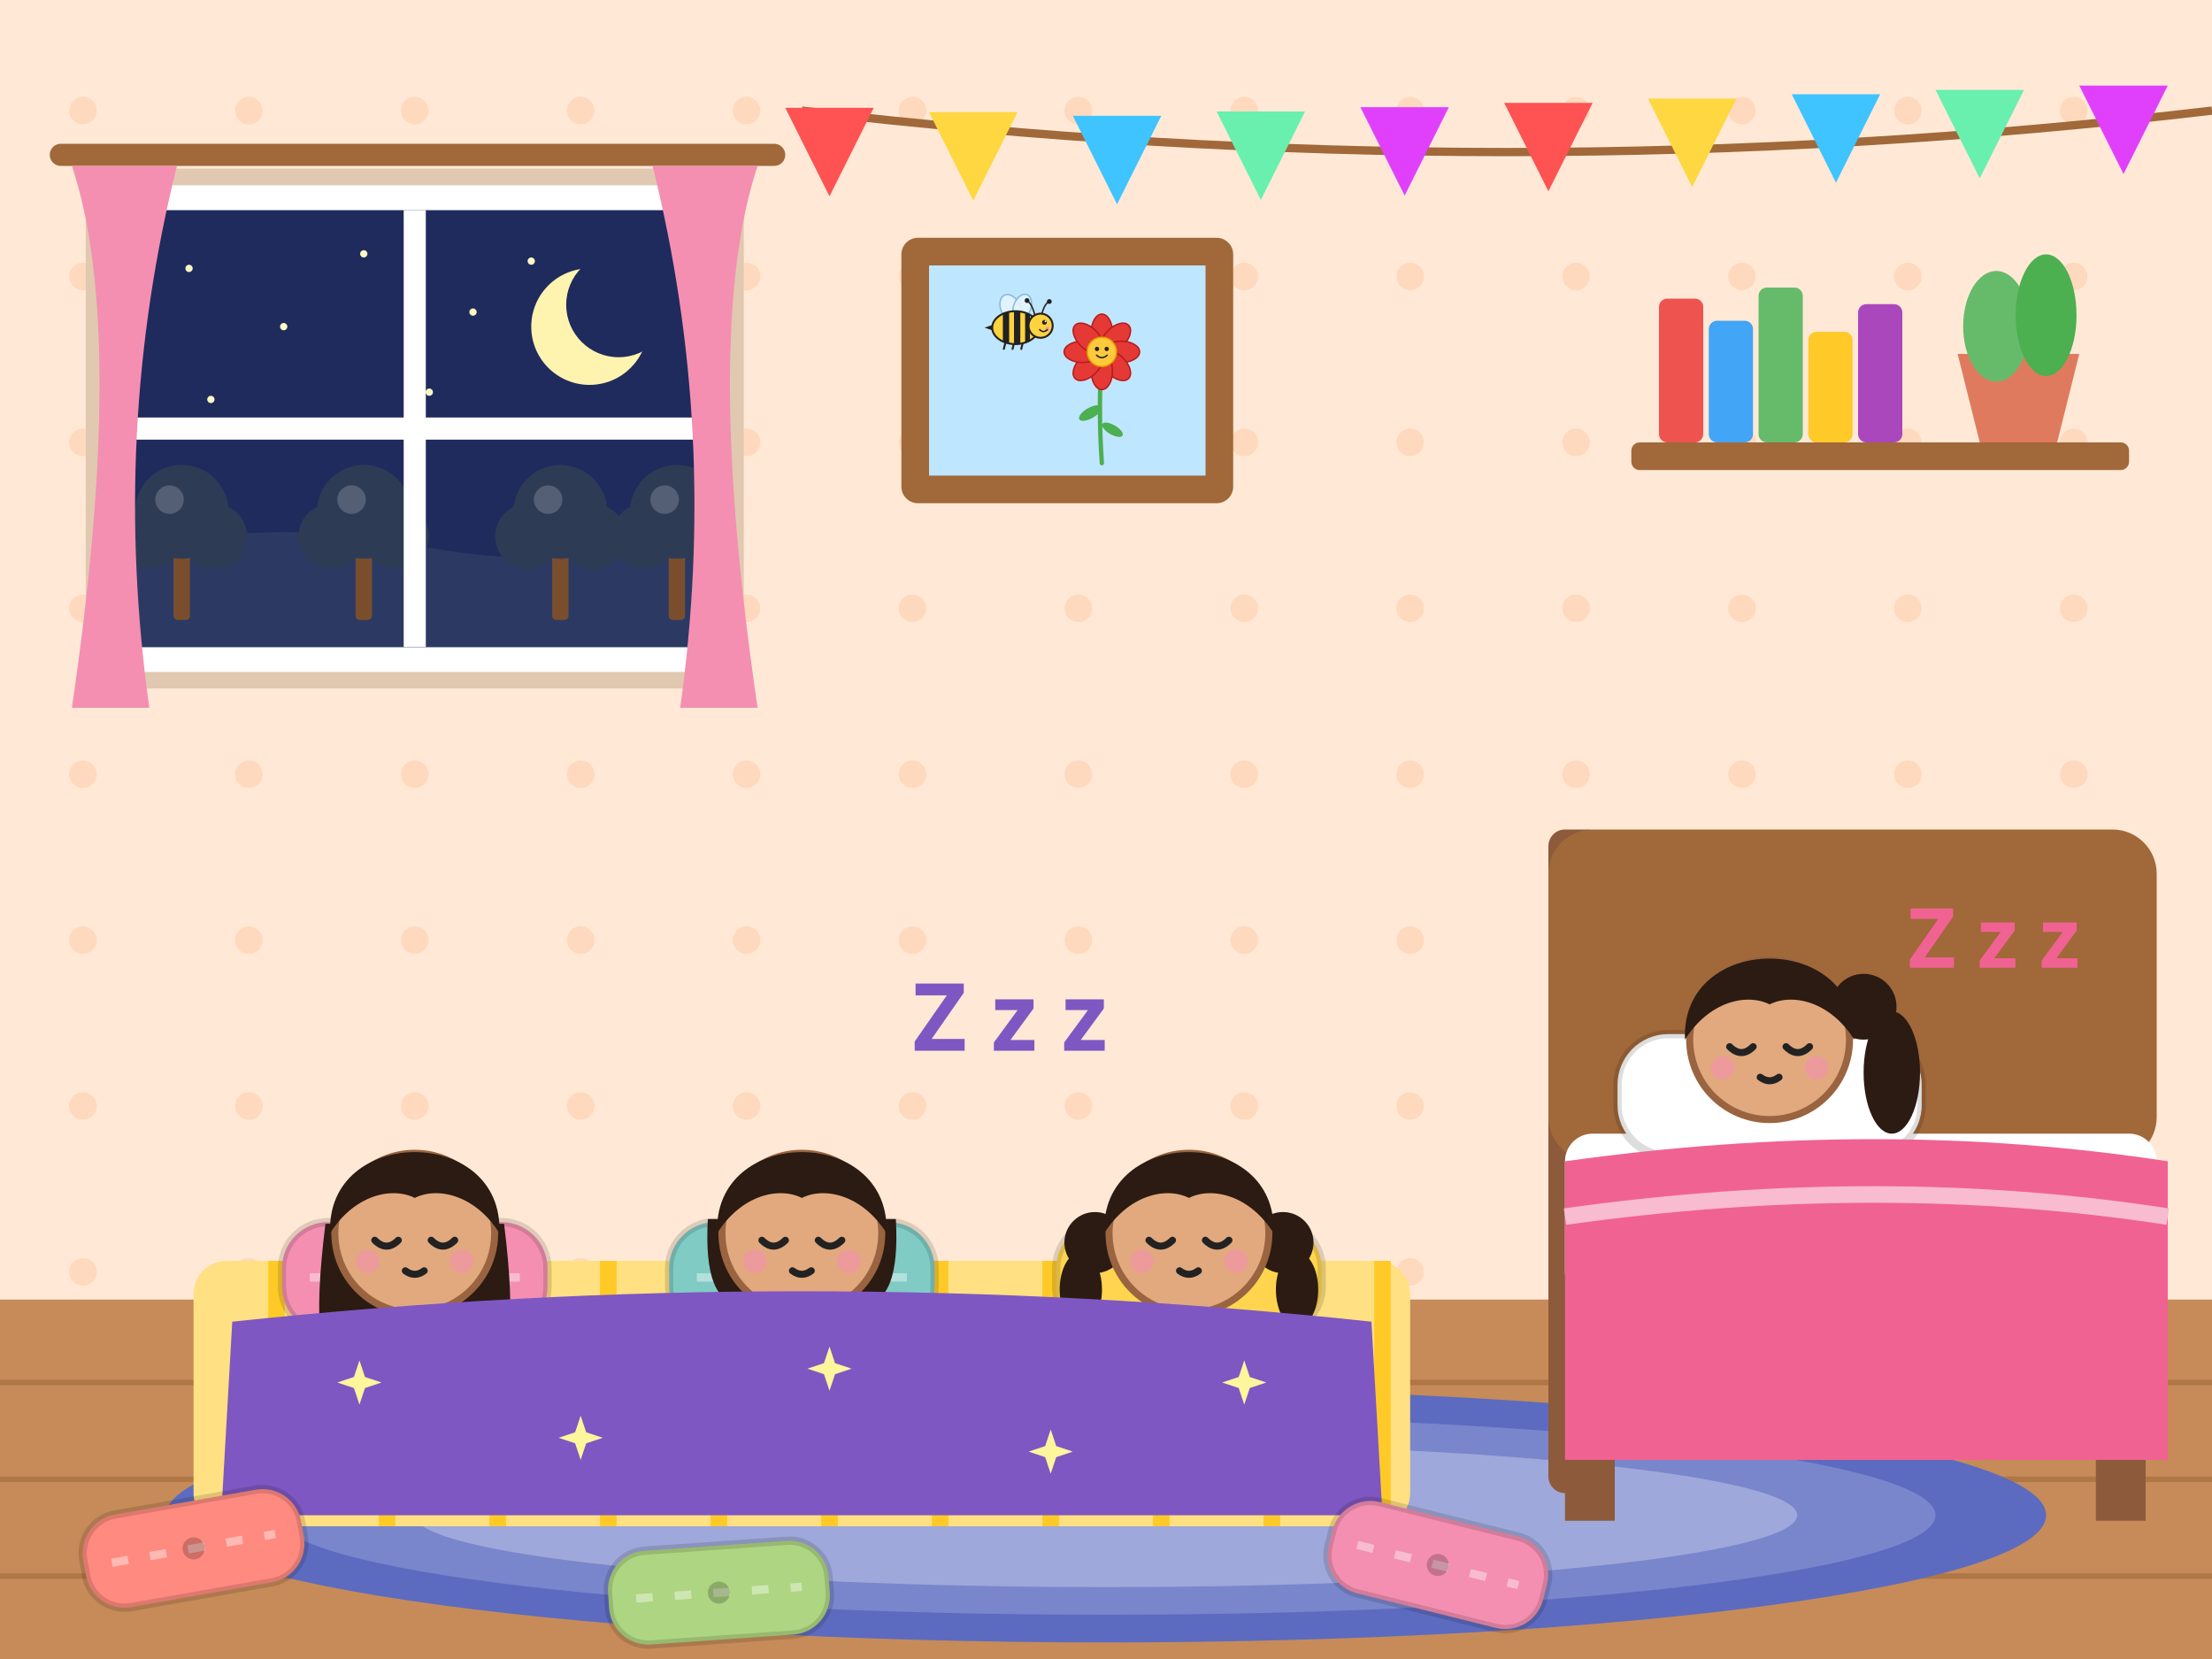
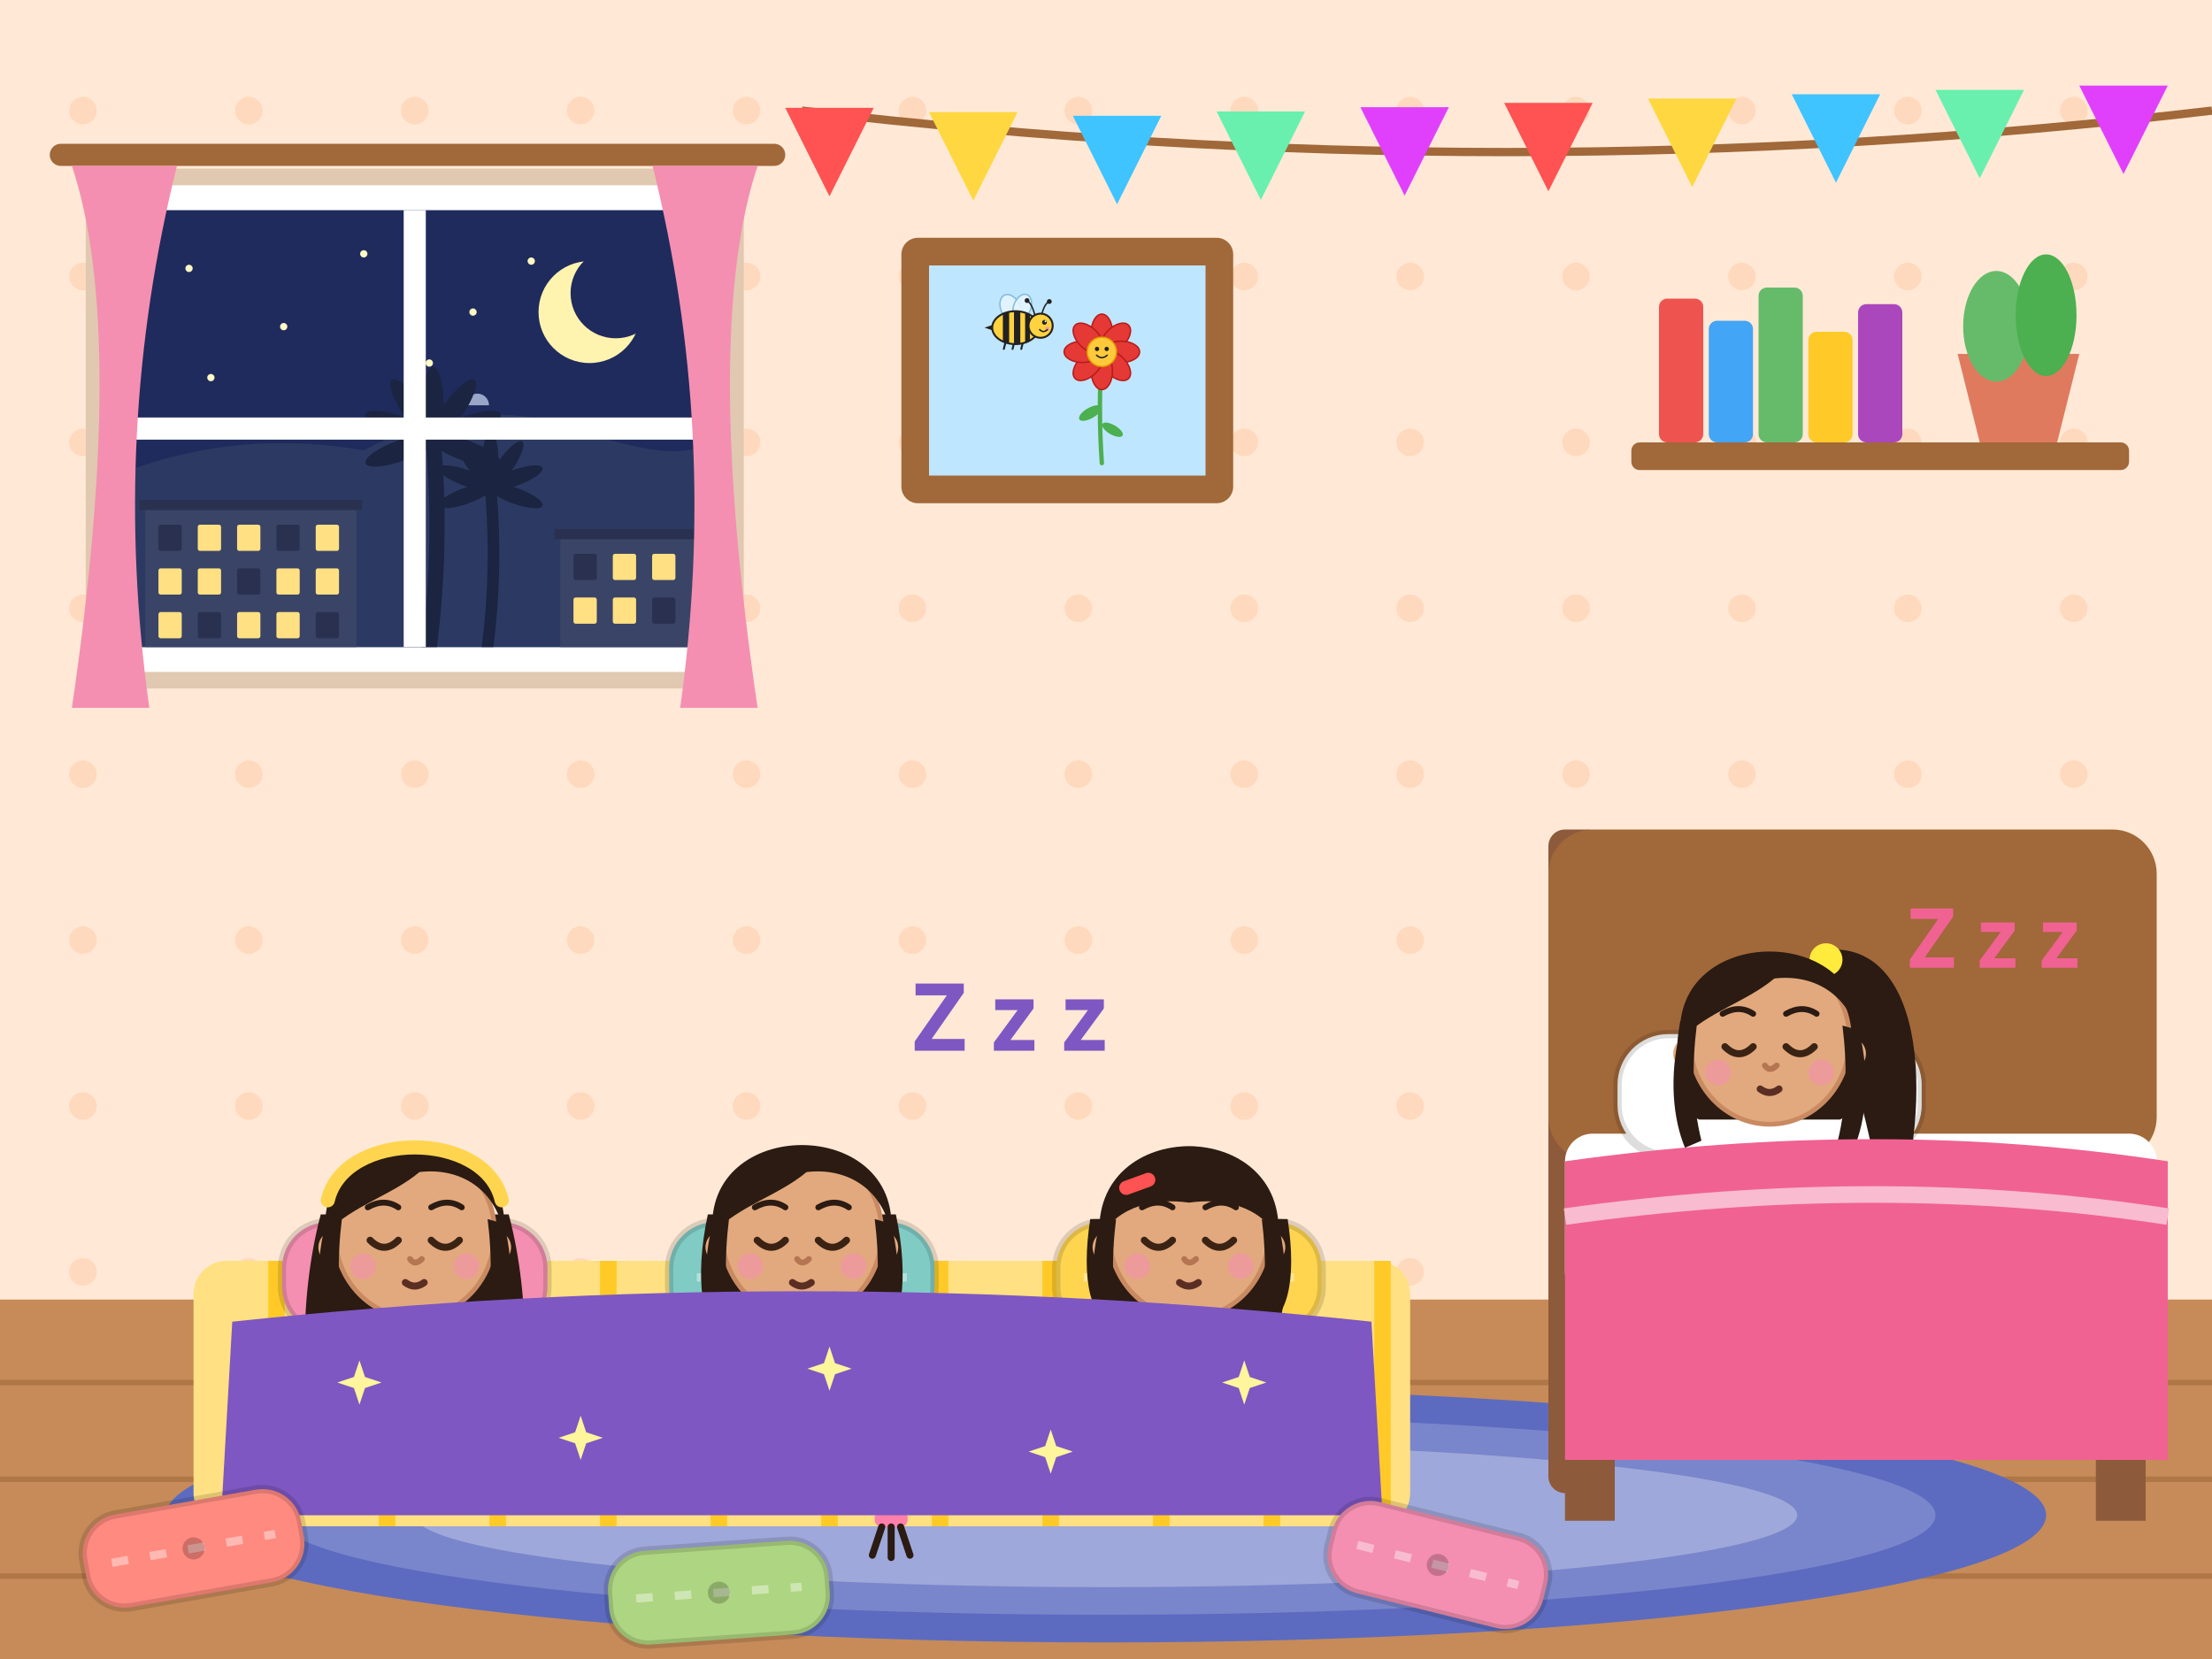
<svg xmlns="http://www.w3.org/2000/svg" viewBox="0 0 800 600">
  <rect width="800" height="600" fill="#FFE9D6" />
  <circle cx="30" cy="40" r="5" fill="#FFD9BD" />
  <circle cx="30" cy="100" r="5" fill="#FFD9BD" />
  <circle cx="30" cy="160" r="5" fill="#FFD9BD" />
  <circle cx="30" cy="220" r="5" fill="#FFD9BD" />
  <circle cx="30" cy="280" r="5" fill="#FFD9BD" />
  <circle cx="30" cy="340" r="5" fill="#FFD9BD" />
  <circle cx="30" cy="400" r="5" fill="#FFD9BD" />
  <circle cx="30" cy="460" r="5" fill="#FFD9BD" />
  <circle cx="90" cy="40" r="5" fill="#FFD9BD" />
  <circle cx="90" cy="100" r="5" fill="#FFD9BD" />
  <circle cx="90" cy="160" r="5" fill="#FFD9BD" />
  <circle cx="90" cy="220" r="5" fill="#FFD9BD" />
  <circle cx="90" cy="280" r="5" fill="#FFD9BD" />
  <circle cx="90" cy="340" r="5" fill="#FFD9BD" />
  <circle cx="90" cy="400" r="5" fill="#FFD9BD" />
  <circle cx="90" cy="460" r="5" fill="#FFD9BD" />
  <circle cx="150" cy="40" r="5" fill="#FFD9BD" />
  <circle cx="150" cy="100" r="5" fill="#FFD9BD" />
  <circle cx="150" cy="160" r="5" fill="#FFD9BD" />
  <circle cx="150" cy="220" r="5" fill="#FFD9BD" />
  <circle cx="150" cy="280" r="5" fill="#FFD9BD" />
  <circle cx="150" cy="340" r="5" fill="#FFD9BD" />
  <circle cx="150" cy="400" r="5" fill="#FFD9BD" />
  <circle cx="150" cy="460" r="5" fill="#FFD9BD" />
  <circle cx="210" cy="40" r="5" fill="#FFD9BD" />
  <circle cx="210" cy="100" r="5" fill="#FFD9BD" />
  <circle cx="210" cy="160" r="5" fill="#FFD9BD" />
  <circle cx="210" cy="220" r="5" fill="#FFD9BD" />
  <circle cx="210" cy="280" r="5" fill="#FFD9BD" />
  <circle cx="210" cy="340" r="5" fill="#FFD9BD" />
  <circle cx="210" cy="400" r="5" fill="#FFD9BD" />
  <circle cx="210" cy="460" r="5" fill="#FFD9BD" />
  <circle cx="270" cy="40" r="5" fill="#FFD9BD" />
  <circle cx="270" cy="100" r="5" fill="#FFD9BD" />
  <circle cx="270" cy="160" r="5" fill="#FFD9BD" />
  <circle cx="270" cy="220" r="5" fill="#FFD9BD" />
  <circle cx="270" cy="280" r="5" fill="#FFD9BD" />
  <circle cx="270" cy="340" r="5" fill="#FFD9BD" />
  <circle cx="270" cy="400" r="5" fill="#FFD9BD" />
  <circle cx="270" cy="460" r="5" fill="#FFD9BD" />
  <circle cx="330" cy="40" r="5" fill="#FFD9BD" />
  <circle cx="330" cy="100" r="5" fill="#FFD9BD" />
  <circle cx="330" cy="160" r="5" fill="#FFD9BD" />
  <circle cx="330" cy="220" r="5" fill="#FFD9BD" />
  <circle cx="330" cy="280" r="5" fill="#FFD9BD" />
  <circle cx="330" cy="340" r="5" fill="#FFD9BD" />
  <circle cx="330" cy="400" r="5" fill="#FFD9BD" />
  <circle cx="330" cy="460" r="5" fill="#FFD9BD" />
  <circle cx="390" cy="40" r="5" fill="#FFD9BD" />
  <circle cx="390" cy="100" r="5" fill="#FFD9BD" />
  <circle cx="390" cy="160" r="5" fill="#FFD9BD" />
  <circle cx="390" cy="220" r="5" fill="#FFD9BD" />
  <circle cx="390" cy="280" r="5" fill="#FFD9BD" />
  <circle cx="390" cy="340" r="5" fill="#FFD9BD" />
  <circle cx="390" cy="400" r="5" fill="#FFD9BD" />
  <circle cx="390" cy="460" r="5" fill="#FFD9BD" />
  <circle cx="450" cy="40" r="5" fill="#FFD9BD" />
  <circle cx="450" cy="100" r="5" fill="#FFD9BD" />
  <circle cx="450" cy="160" r="5" fill="#FFD9BD" />
  <circle cx="450" cy="220" r="5" fill="#FFD9BD" />
  <circle cx="450" cy="280" r="5" fill="#FFD9BD" />
  <circle cx="450" cy="340" r="5" fill="#FFD9BD" />
  <circle cx="450" cy="400" r="5" fill="#FFD9BD" />
  <circle cx="450" cy="460" r="5" fill="#FFD9BD" />
  <circle cx="510" cy="40" r="5" fill="#FFD9BD" />
  <circle cx="510" cy="100" r="5" fill="#FFD9BD" />
  <circle cx="510" cy="160" r="5" fill="#FFD9BD" />
  <circle cx="510" cy="220" r="5" fill="#FFD9BD" />
  <circle cx="510" cy="280" r="5" fill="#FFD9BD" />
  <circle cx="510" cy="340" r="5" fill="#FFD9BD" />
  <circle cx="510" cy="400" r="5" fill="#FFD9BD" />
  <circle cx="510" cy="460" r="5" fill="#FFD9BD" />
  <circle cx="570" cy="40" r="5" fill="#FFD9BD" />
  <circle cx="570" cy="100" r="5" fill="#FFD9BD" />
  <circle cx="570" cy="160" r="5" fill="#FFD9BD" />
  <circle cx="570" cy="220" r="5" fill="#FFD9BD" />
  <circle cx="570" cy="280" r="5" fill="#FFD9BD" />
  <circle cx="570" cy="340" r="5" fill="#FFD9BD" />
  <circle cx="570" cy="400" r="5" fill="#FFD9BD" />
  <circle cx="570" cy="460" r="5" fill="#FFD9BD" />
  <circle cx="630" cy="40" r="5" fill="#FFD9BD" />
  <circle cx="630" cy="100" r="5" fill="#FFD9BD" />
  <circle cx="630" cy="160" r="5" fill="#FFD9BD" />
  <circle cx="630" cy="220" r="5" fill="#FFD9BD" />
  <circle cx="630" cy="280" r="5" fill="#FFD9BD" />
  <circle cx="630" cy="340" r="5" fill="#FFD9BD" />
  <circle cx="630" cy="400" r="5" fill="#FFD9BD" />
  <circle cx="630" cy="460" r="5" fill="#FFD9BD" />
  <circle cx="690" cy="40" r="5" fill="#FFD9BD" />
  <circle cx="690" cy="100" r="5" fill="#FFD9BD" />
  <circle cx="690" cy="160" r="5" fill="#FFD9BD" />
  <circle cx="690" cy="220" r="5" fill="#FFD9BD" />
  <circle cx="690" cy="280" r="5" fill="#FFD9BD" />
  <circle cx="690" cy="340" r="5" fill="#FFD9BD" />
  <circle cx="690" cy="400" r="5" fill="#FFD9BD" />
  <circle cx="690" cy="460" r="5" fill="#FFD9BD" />
  <circle cx="750" cy="40" r="5" fill="#FFD9BD" />
  <circle cx="750" cy="100" r="5" fill="#FFD9BD" />
  <circle cx="750" cy="160" r="5" fill="#FFD9BD" />
  <circle cx="750" cy="220" r="5" fill="#FFD9BD" />
  <circle cx="750" cy="280" r="5" fill="#FFD9BD" />
  <circle cx="750" cy="340" r="5" fill="#FFD9BD" />
  <circle cx="750" cy="400" r="5" fill="#FFD9BD" />
  <circle cx="750" cy="460" r="5" fill="#FFD9BD" />
  <rect x="34" y="64" width="232" height="182" rx="8" fill="#fff" stroke="#E0C9B0" stroke-width="6" />
  <svg x="46" y="76" width="208" height="158" viewBox="0 0 800 600" preserveAspectRatio="xMidYMid slice">
    <rect width="800" height="600" fill="#1F2B5C" />
    <circle cx="90" cy="80" r="5" fill="#FFF9C4" />
    <circle cx="220" cy="160" r="5" fill="#FFF9C4" />
    <circle cx="330" cy="60" r="5" fill="#FFF9C4" />
    <circle cx="480" cy="140" r="5" fill="#FFF9C4" />
-     <circle cx="120" cy="260" r="5" fill="#FFF9C4" />
-     <circle cx="420" cy="250" r="5" fill="#FFF9C4" />
+     <circle cx="120" cy="230" r="5" fill="#FFF9C4" />
+     <circle cx="420" cy="210" r="5" fill="#FFF9C4" />
    <circle cx="560" cy="70" r="5" fill="#FFF9C4" />
-     <circle cx="640" cy="160" r="80" fill="#FFF3B0" />
-     <circle cx="680" cy="130" r="72" fill="#1F2B5C" />
-     <path d="M0 470 Q200 420 400 460 T800 450 V600 H0Z" fill="#2C3A63" />
-     <g transform="translate(80 560) scale(1.4)">
-       <rect x="-8" y="-72" width="16" height="74" rx="4" fill="#7A4E2D" />
-       <circle cx="0" cy="-104" r="46" fill="#2E3B55" />
-       <circle cx="-32" cy="-80" r="32" fill="#2E3B55" />
-       <circle cx="32" cy="-80" r="32" fill="#2E3B55" />
-       <circle cx="-12" cy="-116" r="14" fill="#fff" opacity=".18" />
-     </g>
-     <g transform="translate(330 560) scale(1.4)">
-       <rect x="-8" y="-72" width="16" height="74" rx="4" fill="#7A4E2D" />
-       <circle cx="0" cy="-104" r="46" fill="#2E3B55" />
-       <circle cx="-32" cy="-80" r="32" fill="#2E3B55" />
-       <circle cx="32" cy="-80" r="32" fill="#2E3B55" />
-       <circle cx="-12" cy="-116" r="14" fill="#fff" opacity=".18" />
-     </g>
-     <g transform="translate(600 560) scale(1.4)">
-       <rect x="-8" y="-72" width="16" height="74" rx="4" fill="#7A4E2D" />
-       <circle cx="0" cy="-104" r="46" fill="#2E3B55" />
-       <circle cx="-32" cy="-80" r="32" fill="#2E3B55" />
-       <circle cx="32" cy="-80" r="32" fill="#2E3B55" />
-       <circle cx="-12" cy="-116" r="14" fill="#fff" opacity=".18" />
-     </g>
-     <g transform="translate(760 560) scale(1.4)">
-       <rect x="-8" y="-72" width="16" height="74" rx="4" fill="#7A4E2D" />
-       <circle cx="0" cy="-104" r="46" fill="#2E3B55" />
-       <circle cx="-32" cy="-80" r="32" fill="#2E3B55" />
-       <circle cx="32" cy="-80" r="32" fill="#2E3B55" />
-       <circle cx="-12" cy="-116" r="14" fill="#fff" opacity=".18" />
+     <circle cx="640" cy="140" r="70" fill="#FFF3B0" />
+     <circle cx="676" cy="114" r="62" fill="#1F2B5C" />
+     <path d="M0 360 Q160 300 330 330 Q480 250 620 300 T800 320 V600 H0Z" fill="#2C3A63" />
+     <path d="M470 268 a16 16 0 0 1 32 0Z" fill="#9AA6C8" />
+     <rect x="30" y="410" width="290" height="190" fill="#3A4466" />
+     <rect x="22" y="398" width="306" height="14" fill="#2A3150" />
+     <rect x="48" y="432" width="32" height="36" rx="3" fill="#2A3150" />
+     <rect x="102" y="432" width="32" height="36" rx="3" fill="#FFE082" />
+     <rect x="156" y="432" width="32" height="36" rx="3" fill="#FFE082" />
+     <rect x="210" y="432" width="32" height="36" rx="3" fill="#2A3150" />
+     <rect x="264" y="432" width="32" height="36" rx="3" fill="#FFE082" />
+     <rect x="48" y="492" width="32" height="36" rx="3" fill="#FFE082" />
+     <rect x="102" y="492" width="32" height="36" rx="3" fill="#FFE082" />
+     <rect x="156" y="492" width="32" height="36" rx="3" fill="#2A3150" />
+     <rect x="210" y="492" width="32" height="36" rx="3" fill="#FFE082" />
+     <rect x="264" y="492" width="32" height="36" rx="3" fill="#FFE082" />
+     <rect x="48" y="552" width="32" height="36" rx="3" fill="#FFE082" />
+     <rect x="102" y="552" width="32" height="36" rx="3" fill="#2A3150" />
+     <rect x="156" y="552" width="32" height="36" rx="3" fill="#FFE082" />
+     <rect x="210" y="552" width="32" height="36" rx="3" fill="#FFE082" />
+     <rect x="264" y="552" width="32" height="36" rx="3" fill="#2A3150" />
+     <rect x="600" y="450" width="200" height="150" fill="#3A4466" />
+     <rect x="592" y="438" width="216" height="14" fill="#2A3150" />
+     <rect x="618" y="472" width="32" height="36" rx="3" fill="#2A3150" />
+     <rect x="672" y="472" width="32" height="36" rx="3" fill="#FFE082" />
+     <rect x="726" y="472" width="32" height="36" rx="3" fill="#FFE082" />
+     <rect x="618" y="532" width="32" height="36" rx="3" fill="#FFE082" />
+     <rect x="672" y="532" width="32" height="36" rx="3" fill="#FFE082" />
+     <rect x="726" y="532" width="32" height="36" rx="3" fill="#2A3150" />
+     <g transform="translate(420 600) scale(1.3)">
+       <path d="M0 0 Q14 -110 4 -220" fill="none" stroke="#1B2440" stroke-width="16" stroke-linecap="round" />
+       <g transform="translate(4 -220)">
+         <ellipse cx="0" cy="-36" rx="11" ry="40" transform="rotate(-110)" fill="#1B2440" />
+         <ellipse cx="0" cy="-36" rx="11" ry="40" transform="rotate(-70)" fill="#1B2440" />
+         <ellipse cx="0" cy="-36" rx="11" ry="40" transform="rotate(-35)" fill="#1B2440" />
+         <ellipse cx="0" cy="-36" rx="11" ry="40" transform="rotate(0)" fill="#1B2440" />
+         <ellipse cx="0" cy="-36" rx="11" ry="40" transform="rotate(35)" fill="#1B2440" />
+         <ellipse cx="0" cy="-36" rx="11" ry="40" transform="rotate(70)" fill="#1B2440" />
+         <ellipse cx="0" cy="-36" rx="11" ry="40" transform="rotate(110)" fill="#1B2440" />
+       </g>
+     </g>
+     <g transform="translate(500 600) scale(1.0)">
+       <path d="M0 0 Q14 -110 4 -220" fill="none" stroke="#1B2440" stroke-width="16" stroke-linecap="round" />
+       <g transform="translate(4 -220)">
+         <ellipse cx="0" cy="-36" rx="11" ry="40" transform="rotate(-110)" fill="#1B2440" />
+         <ellipse cx="0" cy="-36" rx="11" ry="40" transform="rotate(-70)" fill="#1B2440" />
+         <ellipse cx="0" cy="-36" rx="11" ry="40" transform="rotate(-35)" fill="#1B2440" />
+         <ellipse cx="0" cy="-36" rx="11" ry="40" transform="rotate(0)" fill="#1B2440" />
+         <ellipse cx="0" cy="-36" rx="11" ry="40" transform="rotate(35)" fill="#1B2440" />
+         <ellipse cx="0" cy="-36" rx="11" ry="40" transform="rotate(70)" fill="#1B2440" />
+         <ellipse cx="0" cy="-36" rx="11" ry="40" transform="rotate(110)" fill="#1B2440" />
+       </g>
    </g>
  </svg>
  <path d="M150 76 V234 M46 155 H254" stroke="#fff" stroke-width="8" />
  <path d="M22 56 H280" stroke="#A1683A" stroke-width="8" stroke-linecap="round" />
  <path d="M26 60 q20 60 0 196 h28 q-14 -100 10 -196Z" fill="#F48FB1" />
  <path d="M274 60 q-20 60 0 196 h-28 q14 -100 -10 -196Z" fill="#F48FB1" />
  <path d="M290 40 Q545 70 800 40" fill="none" stroke="#A1683A" stroke-width="3" />
  <polygon points="284,39.0 316,39.0 300,71.0" fill="#FF5252" />
  <polygon points="336,40.56 368,40.56 352,72.56" fill="#FFD740" />
  <polygon points="388,41.88 420,41.88 404,73.88" fill="#40C4FF" />
  <polygon points="440,40.32 472,40.32 456,72.32" fill="#69F0AE" />
  <polygon points="492,38.76 524,38.76 508,70.76" fill="#E040FB" />
  <polygon points="544,37.2 576,37.2 560,69.2" fill="#FF5252" />
  <polygon points="596,35.64 628,35.64 612,67.64" fill="#FFD740" />
  <polygon points="648,34.08 680,34.08 664,66.08" fill="#40C4FF" />
  <polygon points="700,32.52 732,32.52 716,64.52" fill="#69F0AE" />
  <polygon points="752,30.96 784,30.96 768,62.96" fill="#E040FB" />
  <rect x="326" y="86" width="120" height="96" rx="6" fill="#A1683A" />
  <rect x="336" y="96" width="100" height="76" fill="#BFE6FF" />
  <g transform="translate(336 96) scale(0.125)">
    <g transform="translate(500 250) scale(1.4)">
      <path d="M0 0 Q-8 115.0 0 230" fill="none" stroke="#4CAF50" stroke-width="9" stroke-linecap="round" />
      <ellipse cx="-24" cy="126.5" rx="26" ry="11" transform="rotate(-30 -24 126.5)" fill="#4CAF50" />
      <ellipse cx="22" cy="161.0" rx="24" ry="10" transform="rotate(30 22 161.0)" fill="#4CAF50" />
      <ellipse cx="0" cy="-40" rx="22" ry="38" transform="rotate(0)" fill="#E53935" stroke="#B71C1C" stroke-width="3" />
      <ellipse cx="0" cy="-40" rx="22" ry="38" transform="rotate(45)" fill="#E53935" stroke="#B71C1C" stroke-width="3" />
      <ellipse cx="0" cy="-40" rx="22" ry="38" transform="rotate(90)" fill="#E53935" stroke="#B71C1C" stroke-width="3" />
      <ellipse cx="0" cy="-40" rx="22" ry="38" transform="rotate(135)" fill="#E53935" stroke="#B71C1C" stroke-width="3" />
      <ellipse cx="0" cy="-40" rx="22" ry="38" transform="rotate(180)" fill="#E53935" stroke="#B71C1C" stroke-width="3" />
      <ellipse cx="0" cy="-40" rx="22" ry="38" transform="rotate(225)" fill="#E53935" stroke="#B71C1C" stroke-width="3" />
      <ellipse cx="0" cy="-40" rx="22" ry="38" transform="rotate(270)" fill="#E53935" stroke="#B71C1C" stroke-width="3" />
      <ellipse cx="0" cy="-40" rx="22" ry="38" transform="rotate(315)" fill="#E53935" stroke="#B71C1C" stroke-width="3" />
      <circle cx="0" cy="0" r="30" fill="#FFC93C" stroke="#E0A800" stroke-width="3" />
      <circle cx="-10" cy="-6" r="4.5" fill="#222" />
      <circle cx="10" cy="-6" r="4.5" fill="#222" />
      <path d="M-11 7 Q0 17 11 7" fill="none" stroke="#222" stroke-width="3" stroke-linecap="round" />
    </g>
    <g transform="translate(250 180) scale(1.4 1.4)">
      <defs>
        <clipPath id="beebody25">
          <ellipse cx="0" cy="0" rx="48" ry="34" />
        </clipPath>
      </defs>
      <ellipse cx="-10" cy="-40" rx="20" ry="30" transform="rotate(-25 -10 -40)" fill="#E3F4FF" opacity=".9" stroke="#7FB7D9" stroke-width="3" />
      <ellipse cx="14" cy="-42" rx="18" ry="28" transform="rotate(20 14 -42)" fill="#E3F4FF" opacity=".9" stroke="#7FB7D9" stroke-width="3" />
      <path d="M-20 28 L-24 44" stroke="#222" stroke-width="4" stroke-linecap="round" />
      <path d="M-2 28 L-6 44" stroke="#222" stroke-width="4" stroke-linecap="round" />
      <path d="M16 28 L12 44" stroke="#222" stroke-width="4" stroke-linecap="round" />
      <polygon points="-46,-6 -64,0 -46,6" fill="#222" />
      <ellipse cx="0" cy="0" rx="48" ry="34" fill="#FFD23F" />
      <g clip-path="url(#beebody25)">
        <rect x="-26" y="-40" width="13" height="80" fill="#222" />
        <rect x="-3" y="-40" width="13" height="80" fill="#222" />
        <rect x="20" y="-40" width="10" height="80" fill="#222" />
      </g>
      <ellipse cx="0" cy="0" rx="48" ry="34" fill="none" stroke="#222" stroke-width="4" />
      <path d="M40 -26 Q34 -50 24 -56" fill="none" stroke="#222" stroke-width="3" />
      <circle cx="24" cy="-56" r="5" fill="#222" />
      <path d="M54 -26 Q60 -50 70 -54" fill="none" stroke="#222" stroke-width="3" />
      <circle cx="70" cy="-54" r="5" fill="#222" />
      <circle cx="52" cy="-4" r="25" fill="#FFD23F" stroke="#222" stroke-width="4" />
      <circle cx="60" cy="-11" r="5" fill="#222" />
      <circle cx="62" cy="-13" r="1.8" fill="#fff" />
      <circle cx="66" cy="2" r="5" fill="#FF9AA8" opacity=".8" />
      <path d="M50 4 Q58 12 66 4" fill="none" stroke="#222" stroke-width="3" stroke-linecap="round" />
    </g>
  </g>
  <rect x="590" y="160" width="180" height="10" rx="3" fill="#A1683A" />
  <rect x="600" y="108" width="16" height="52" rx="3" fill="#EF5350" />
  <rect x="618" y="116" width="16" height="44" rx="3" fill="#42A5F5" />
  <rect x="636" y="104" width="16" height="56" rx="3" fill="#66BB6A" />
  <rect x="654" y="120" width="16" height="40" rx="3" fill="#FFCA28" />
  <rect x="672" y="110" width="16" height="50" rx="3" fill="#AB47BC" />
  <path d="M716 160 L708 128 H752 L744 160Z" fill="#E07A5F" />
  <ellipse cx="722" cy="118" rx="12" ry="20" fill="#66BB6A" />
  <ellipse cx="740" cy="114" rx="11" ry="22" fill="#4CAF50" />
  <rect y="470" width="800" height="130" fill="#C68B59" />
  <path d="M0 500 H800" stroke="#B07746" stroke-width="2" />
  <path d="M0 535 H800" stroke="#B07746" stroke-width="2" />
  <path d="M0 570 H800" stroke="#B07746" stroke-width="2" />
  <ellipse cx="400" cy="548" rx="340" ry="46" fill="#5C6BC0" />
  <ellipse cx="400" cy="548" rx="300" ry="36" fill="#7986CB" />
  <ellipse cx="400" cy="548" rx="250" ry="26" fill="#9FA8DA" />
  <rect x="70" y="456" width="440" height="96" rx="12" fill="#FFE082" />
  <path d="M100 456 V552" stroke="#FFCA28" stroke-width="6" />
  <path d="M140 456 V552" stroke="#FFCA28" stroke-width="6" />
  <path d="M180 456 V552" stroke="#FFCA28" stroke-width="6" />
  <path d="M220 456 V552" stroke="#FFCA28" stroke-width="6" />
  <path d="M260 456 V552" stroke="#FFCA28" stroke-width="6" />
  <path d="M300 456 V552" stroke="#FFCA28" stroke-width="6" />
  <path d="M340 456 V552" stroke="#FFCA28" stroke-width="6" />
  <path d="M380 456 V552" stroke="#FFCA28" stroke-width="6" />
  <path d="M420 456 V552" stroke="#FFCA28" stroke-width="6" />
  <path d="M460 456 V552" stroke="#FFCA28" stroke-width="6" />
  <path d="M500 456 V552" stroke="#FFCA28" stroke-width="6" />
  <g transform="translate(150 462) rotate(0)">
    <rect x="-48.0" y="-20.0" width="96" height="40" rx="16.667" fill="#F48FB1" stroke="#00000022" stroke-width="3" />
    <path d="M-38.0 0 H38.0" stroke="#ffffff66" stroke-width="3" stroke-dasharray="6 8" />
    <circle r="4" fill="#00000033" />
  </g>
  <g transform="translate(290 462) rotate(0)">
    <rect x="-48.0" y="-20.0" width="96" height="40" rx="16.667" fill="#80CBC4" stroke="#00000022" stroke-width="3" />
    <path d="M-38.0 0 H38.0" stroke="#ffffff66" stroke-width="3" stroke-dasharray="6 8" />
    <circle r="4" fill="#00000033" />
  </g>
  <g transform="translate(430 462) rotate(0)">
    <rect x="-48.0" y="-20.0" width="96" height="40" rx="16.667" fill="#FFD54F" stroke="#00000022" stroke-width="3" />
    <path d="M-38.0 0 H38.0" stroke="#ffffff66" stroke-width="3" stroke-dasharray="6 8" />
    <circle r="4" fill="#00000033" />
  </g>
  <g transform="translate(150 446) scale(0.85)">
    <g fill="#2B1B12">
-       <path d="M-38 -4 Q-46 60 -30 58 L30 58 Q46 60 38 -4Z" />
-     </g>
-     <circle r="34" fill="#E2A97E" stroke="#9A6440" stroke-width="3" />
-     <path d="M-36 0 C-38 -46 38 -46 36 0 C26 -16 10 -20 0 -15 C-10 -20 -26 -16 -36 0Z" fill="#2B1B12" />
-     <path d="M-17 3 q5 5 10 0 M7 3 q5 5 10 0" fill="none" stroke="#222" stroke-width="3" stroke-linecap="round" />
-     <circle cx="-20" cy="12" r="5" fill="#F48FB1" opacity=".6" />
-     <circle cx="20" cy="12" r="5" fill="#F48FB1" opacity=".6" />
-     <path d="M-4 16 Q0 19 4 16" fill="none" stroke="#222" stroke-width="3" stroke-linecap="round" />
+       <path d="M-40 -8 C-50 30 -48 72 -40 94 Q0 102 40 94 C48 72 50 30 40 -8Z" />
+     </g>
+     <circle cx="-34" cy="6" r="7" fill="#E2A97E" />
+     <circle cx="34" cy="6" r="7" fill="#E2A97E" />
+     <ellipse rx="34" ry="36" fill="#E2A97E" stroke="#C98A62" stroke-width="2" />
+     <path d="M-20 -11 q7 -4 13 0 M7 -11 q7 -4 13 0" fill="none" stroke="#2B1B12" stroke-width="2.5" stroke-linecap="round" />
+     <path d="M-19 3 q6 6 12 0 M7 3 q6 6 12 0" fill="none" stroke="#3B2314" stroke-width="3" stroke-linecap="round" />
+     <path d="M-2 11 q2 3 5 0" fill="none" stroke="#B57552" stroke-width="2.5" stroke-linecap="round" />
+     <circle cx="-22" cy="14" r="5.5" fill="#F48FB1" opacity=".55" />
+     <circle cx="22" cy="14" r="5.5" fill="#F48FB1" opacity=".55" />
+     <path d="M-4 21 Q0 24 4 21" fill="none" stroke="#5A2E22" stroke-width="3" stroke-linecap="round" />
+     <g fill="#2B1B12">
+       <path d="M-38 0 C-42 -50 42 -50 38 0 C34 -20 18 -28 2 -26 C-10 -16 -26 -12 -38 0Z" />
+       <path d="M-38 -4 C-43 16 -41 34 -36 46 L-29 43 C-33 27 -33 10 -31 -6Z" />
+       <path d="M38 -4 C43 16 41 34 36 46 L29 43 C33 27 33 10 31 -6Z" />
+     </g>
+     <path d="M-37 -14 C-30 -44 30 -44 37 -14" fill="none" stroke="#FFD54F" stroke-width="6" stroke-linecap="round" />
  </g>
  <g transform="translate(290 446) scale(0.85)">
    <g fill="#2B1B12">
-       <path d="M-40 -6 Q-42 30 -26 30 L26 30 Q42 30 40 -6Z" />
-     </g>
-     <circle r="34" fill="#E2A97E" stroke="#9A6440" stroke-width="3" />
-     <path d="M-36 0 C-38 -46 38 -46 36 0 C26 -16 10 -20 0 -15 C-10 -20 -26 -16 -36 0Z" fill="#2B1B12" />
-     <path d="M-17 3 q5 5 10 0 M7 3 q5 5 10 0" fill="none" stroke="#222" stroke-width="3" stroke-linecap="round" />
-     <circle cx="-20" cy="12" r="5" fill="#F48FB1" opacity=".6" />
-     <circle cx="20" cy="12" r="5" fill="#F48FB1" opacity=".6" />
-     <path d="M-4 16 Q0 19 4 16" fill="none" stroke="#222" stroke-width="3" stroke-linecap="round" />
+       <path d="M-40 -8 C-46 20 -42 40 -34 46 L34 46 C42 40 46 20 40 -8Z" />
+     </g>
+     <circle cx="-34" cy="6" r="7" fill="#E2A97E" />
+     <circle cx="34" cy="6" r="7" fill="#E2A97E" />
+     <ellipse rx="34" ry="36" fill="#E2A97E" stroke="#C98A62" stroke-width="2" />
+     <path d="M-20 -11 q7 -4 13 0 M7 -11 q7 -4 13 0" fill="none" stroke="#2B1B12" stroke-width="2.5" stroke-linecap="round" />
+     <path d="M-19 3 q6 6 12 0 M7 3 q6 6 12 0" fill="none" stroke="#3B2314" stroke-width="3" stroke-linecap="round" />
+     <path d="M-2 11 q2 3 5 0" fill="none" stroke="#B57552" stroke-width="2.5" stroke-linecap="round" />
+     <circle cx="-22" cy="14" r="5.5" fill="#F48FB1" opacity=".55" />
+     <circle cx="22" cy="14" r="5.5" fill="#F48FB1" opacity=".55" />
+     <path d="M-4 21 Q0 24 4 21" fill="none" stroke="#5A2E22" stroke-width="3" stroke-linecap="round" />
+     <g fill="#2B1B12">
+       <path d="M-38 0 C-42 -50 42 -50 38 0 C34 -20 18 -28 2 -26 C-10 -16 -26 -12 -38 0Z" />
+       <path d="M-38 -4 C-43 16 -41 34 -36 46 L-29 43 C-33 27 -33 10 -31 -6Z" />
+       <path d="M38 -4 C43 16 41 34 36 46 L29 43 C33 27 33 10 31 -6Z" />
+     </g>
+     <ellipse cx="30" cy="50" rx="9" ry="10" fill="#2B1B12" />
+     <ellipse cx="32" cy="65" rx="9" ry="10" fill="#2B1B12" />
+     <ellipse cx="34" cy="80" rx="9" ry="10" fill="#2B1B12" />
+     <ellipse cx="36" cy="95" rx="9" ry="10" fill="#2B1B12" />
+     <ellipse cx="38" cy="110" rx="9" ry="10" fill="#2B1B12" />
+     <rect x="31" y="118" width="14" height="7" rx="3" fill="#FF80AB" />
+     <path d="M34 125 l-4 12 M38 125 v13 M42 125 l4 12" stroke="#2B1B12" stroke-width="3" stroke-linecap="round" />
  </g>
  <g transform="translate(430 446) scale(0.85)">
    <g fill="#2B1B12">
-       <circle cx="-40" cy="4" r="13" />
-       <circle cx="40" cy="4" r="13" />
-       <ellipse cx="-46" cy="24" rx="9" ry="16" />
-       <ellipse cx="46" cy="24" rx="9" ry="16" />
-     </g>
-     <circle r="34" fill="#E2A97E" stroke="#9A6440" stroke-width="3" />
-     <path d="M-36 0 C-38 -46 38 -46 36 0 C26 -16 10 -20 0 -15 C-10 -20 -26 -16 -36 0Z" fill="#2B1B12" />
-     <path d="M-17 3 q5 5 10 0 M7 3 q5 5 10 0" fill="none" stroke="#222" stroke-width="3" stroke-linecap="round" />
-     <circle cx="-20" cy="12" r="5" fill="#F48FB1" opacity=".6" />
-     <circle cx="20" cy="12" r="5" fill="#F48FB1" opacity=".6" />
-     <path d="M-4 16 Q0 19 4 16" fill="none" stroke="#222" stroke-width="3" stroke-linecap="round" />
+       <path d="M-42 -6 C-46 20 -42 38 -30 40 L30 40 C42 38 46 20 42 -6Z" />
+     </g>
+     <circle cx="-34" cy="6" r="7" fill="#E2A97E" />
+     <circle cx="34" cy="6" r="7" fill="#E2A97E" />
+     <ellipse rx="34" ry="36" fill="#E2A97E" stroke="#C98A62" stroke-width="2" />
+     <path d="M-20 -11 q7 -4 13 0 M7 -11 q7 -4 13 0" fill="none" stroke="#2B1B12" stroke-width="2.5" stroke-linecap="round" />
+     <path d="M-19 3 q6 6 12 0 M7 3 q6 6 12 0" fill="none" stroke="#3B2314" stroke-width="3" stroke-linecap="round" />
+     <path d="M-2 11 q2 3 5 0" fill="none" stroke="#B57552" stroke-width="2.5" stroke-linecap="round" />
+     <circle cx="-22" cy="14" r="5.5" fill="#F48FB1" opacity=".55" />
+     <circle cx="22" cy="14" r="5.5" fill="#F48FB1" opacity=".55" />
+     <path d="M-4 21 Q0 24 4 21" fill="none" stroke="#5A2E22" stroke-width="3" stroke-linecap="round" />
+     <g fill="#2B1B12">
+       <path d="M-38 2 C-42 -50 42 -50 38 2 C30 -12 14 -15 0 -13 C-14 -15 -30 -12 -38 2Z" />
+       <path d="M-38 -4 C-43 16 -41 34 -36 46 L-29 43 C-33 27 -33 10 -31 -6Z" />
+       <path d="M38 -4 C43 16 41 34 36 46 L29 43 C33 27 33 10 31 -6Z" />
+     </g>
+     <rect x="-30" y="-24" width="16" height="6" rx="3" fill="#FF5252" transform="rotate(-20 -22 -21)" />
  </g>
  <path d="M84 478 Q290 456 496 478 L500 548 H80Z" fill="#7E57C2" />
  <path transform="translate(130 500)" d="M0 -8 L2 -2 L8 0 L2 2 L0 8 L-2 2 L-8 0 L-2 -2Z" fill="#FFF59D" />
  <path transform="translate(210 520)" d="M0 -8 L2 -2 L8 0 L2 2 L0 8 L-2 2 L-8 0 L-2 -2Z" fill="#FFF59D" />
  <path transform="translate(300 495)" d="M0 -8 L2 -2 L8 0 L2 2 L0 8 L-2 2 L-8 0 L-2 -2Z" fill="#FFF59D" />
  <path transform="translate(380 525)" d="M0 -8 L2 -2 L8 0 L2 2 L0 8 L-2 2 L-8 0 L-2 -2Z" fill="#FFF59D" />
  <path transform="translate(450 500)" d="M0 -8 L2 -2 L8 0 L2 2 L0 8 L-2 2 L-8 0 L-2 -2Z" fill="#FFF59D" />
  <g transform="translate(70 560) rotate(-10)">
    <rect x="-40.0" y="-17.0" width="80" height="34" rx="14.167" fill="#FF8A80" stroke="#00000022" stroke-width="3" />
    <path d="M-30.0 0 H30.0" stroke="#ffffff66" stroke-width="3" stroke-dasharray="6 8" />
    <circle r="4" fill="#00000033" />
  </g>
  <g transform="translate(520 566) rotate(14)">
    <rect x="-40.0" y="-17.0" width="80" height="34" rx="14.167" fill="#F48FB1" stroke="#00000022" stroke-width="3" />
    <path d="M-30.0 0 H30.0" stroke="#ffffff66" stroke-width="3" stroke-dasharray="6 8" />
    <circle r="4" fill="#00000033" />
  </g>
  <g transform="translate(260 576) rotate(-4)">
    <rect x="-40.0" y="-17.0" width="80" height="34" rx="14.167" fill="#AED581" stroke="#00000022" stroke-width="3" />
    <path d="M-30.0 0 H30.0" stroke="#ffffff66" stroke-width="3" stroke-dasharray="6 8" />
    <circle r="4" fill="#00000033" />
  </g>
  <rect x="560" y="300" width="20" height="240" rx="6" fill="#8D5A3B" />
  <rect x="560" y="300" width="220" height="120" rx="16" fill="#A1683A" />
  <rect x="566" y="410" width="214" height="60" rx="10" fill="#fff" />
  <rect x="566" y="520" width="18" height="30" fill="#8D5A3B" />
  <rect x="758" y="520" width="18" height="30" fill="#8D5A3B" />
  <g transform="translate(640 396) rotate(0)">
    <rect x="-55.0" y="-22.0" width="110" height="44" rx="18.333" fill="#fff" stroke="#00000022" stroke-width="3" />
    <path d="M-45.0 0 H45.0" stroke="#ffffff66" stroke-width="3" stroke-dasharray="6 8" />
    <circle r="4" fill="#00000033" />
  </g>
  <g transform="translate(640 376) scale(0.85)">
    <g fill="#2B1B12">
-       <circle cx="40" cy="-14" r="14" />
-       <ellipse cx="52" cy="14" rx="12" ry="26" />
-     </g>
-     <circle r="34" fill="#E2A97E" stroke="#9A6440" stroke-width="3" />
-     <path d="M-36 0 C-38 -46 38 -46 36 0 C26 -16 10 -20 0 -15 C-10 -20 -26 -16 -36 0Z" fill="#2B1B12" />
-     <path d="M-17 3 q5 5 10 0 M7 3 q5 5 10 0" fill="none" stroke="#222" stroke-width="3" stroke-linecap="round" />
-     <circle cx="-20" cy="12" r="5" fill="#F48FB1" opacity=".6" />
-     <circle cx="20" cy="12" r="5" fill="#F48FB1" opacity=".6" />
-     <path d="M-4 16 Q0 19 4 16" fill="none" stroke="#222" stroke-width="3" stroke-linecap="round" />
+       <path d="M-38 -8 C-42 14 -38 30 -30 34 L30 34 C38 30 42 14 38 -8Z" />
+       <path d="M22 -38 C64 -44 72 20 52 84 C44 60 42 12 18 -18Z" />
+     </g>
+     <circle cx="24" cy="-34" r="7" fill="#FFEB3B" />
+     <circle cx="-34" cy="6" r="7" fill="#E2A97E" />
+     <circle cx="34" cy="6" r="7" fill="#E2A97E" />
+     <ellipse rx="34" ry="36" fill="#E2A97E" stroke="#C98A62" stroke-width="2" />
+     <path d="M-20 -11 q7 -4 13 0 M7 -11 q7 -4 13 0" fill="none" stroke="#2B1B12" stroke-width="2.5" stroke-linecap="round" />
+     <path d="M-19 3 q6 6 12 0 M7 3 q6 6 12 0" fill="none" stroke="#3B2314" stroke-width="3" stroke-linecap="round" />
+     <path d="M-2 11 q2 3 5 0" fill="none" stroke="#B57552" stroke-width="2.5" stroke-linecap="round" />
+     <circle cx="-22" cy="14" r="5.5" fill="#F48FB1" opacity=".55" />
+     <circle cx="22" cy="14" r="5.5" fill="#F48FB1" opacity=".55" />
+     <path d="M-4 21 Q0 24 4 21" fill="none" stroke="#5A2E22" stroke-width="3" stroke-linecap="round" />
+     <g fill="#2B1B12">
+       <path d="M-38 0 C-42 -50 42 -50 38 0 C34 -20 18 -28 2 -26 C-10 -16 -26 -12 -38 0Z" />
+       <path d="M-38 -4 C-43 16 -41 34 -36 46 L-29 43 C-33 27 -33 10 -31 -6Z" />
+       <path d="M38 -4 C43 16 41 34 36 46 L29 43 C33 27 33 10 31 -6Z" />
+     </g>
  </g>
  <path d="M566 420 Q680 404 784 420 L784 528 H566Z" fill="#F06292" />
  <path d="M566 440 Q680 424 784 440" stroke="#F8BBD0" stroke-width="6" fill="none" />
  <text x="330" y="380" font-family="Comic Sans MS, sans-serif" font-size="34" font-weight="700" fill="#7E57C2">Z z z</text>
  <text x="690" y="350" font-family="Comic Sans MS, sans-serif" font-size="30" font-weight="700" fill="#F06292">Z z z</text>
</svg>
